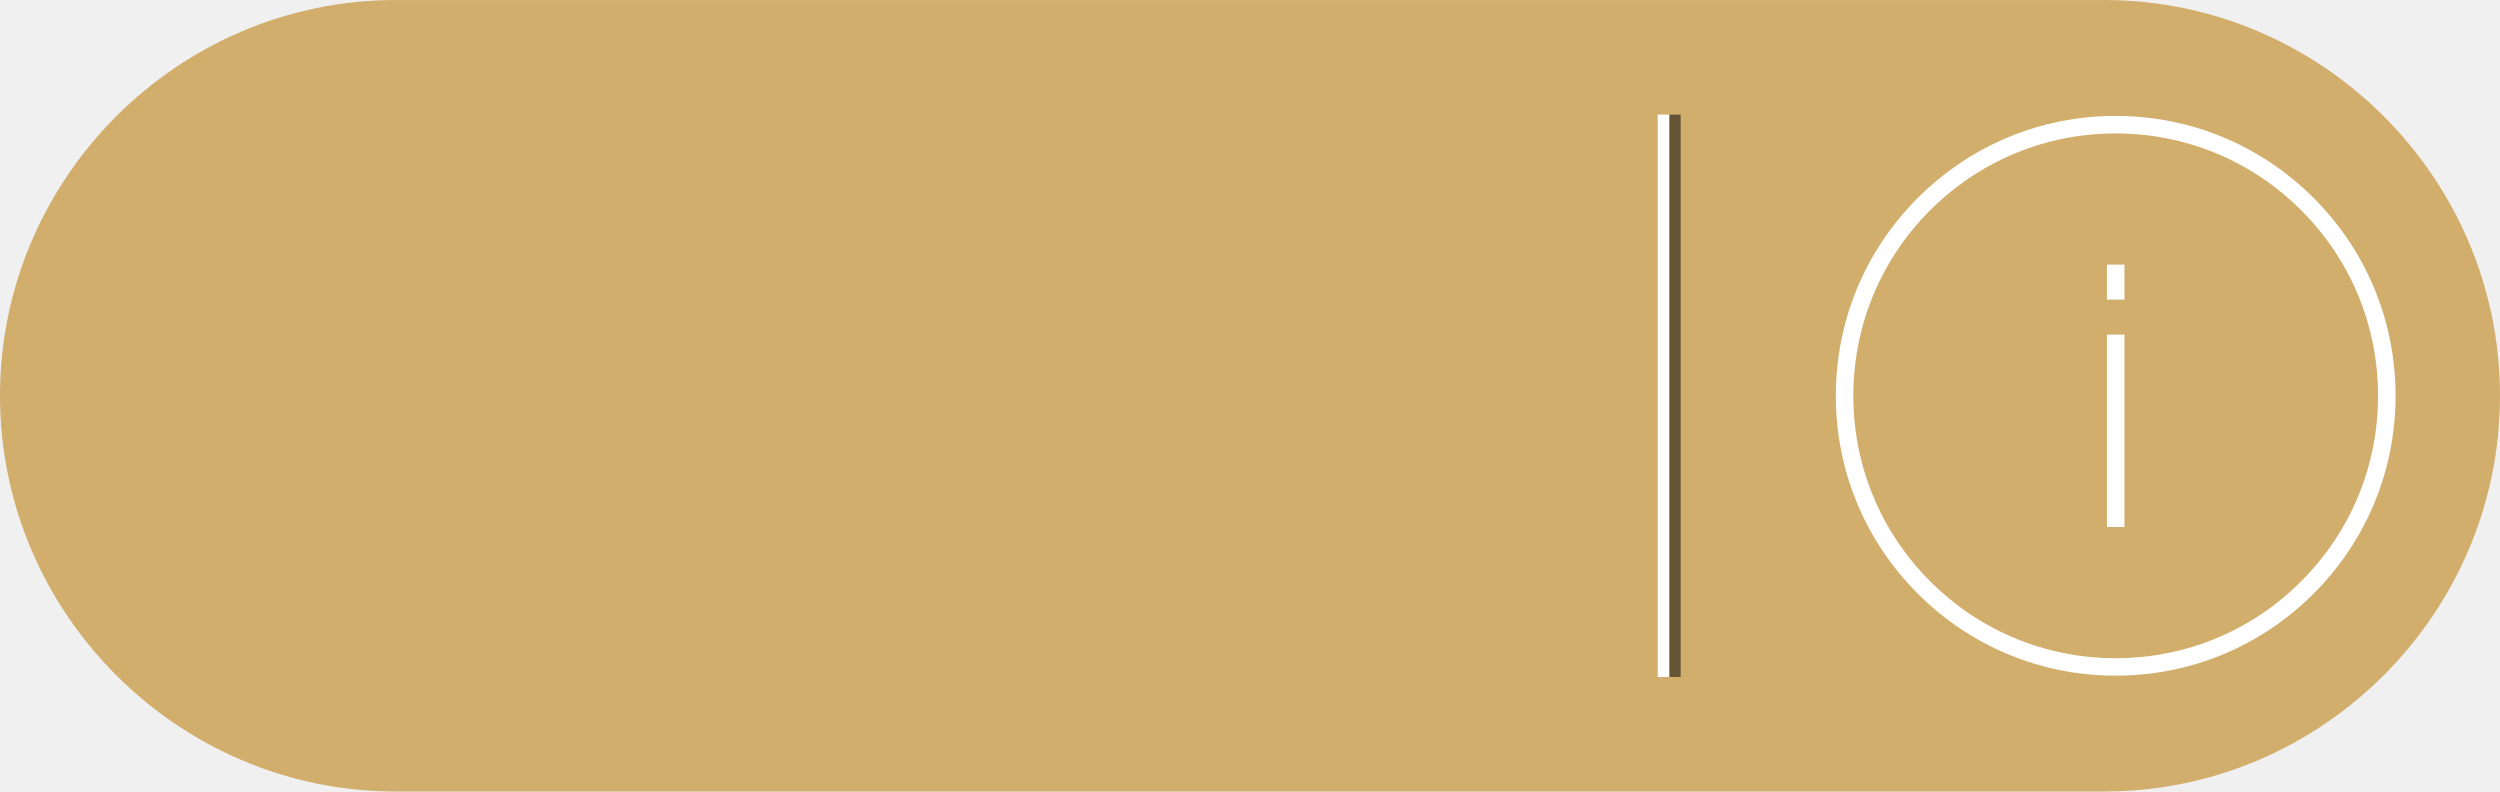
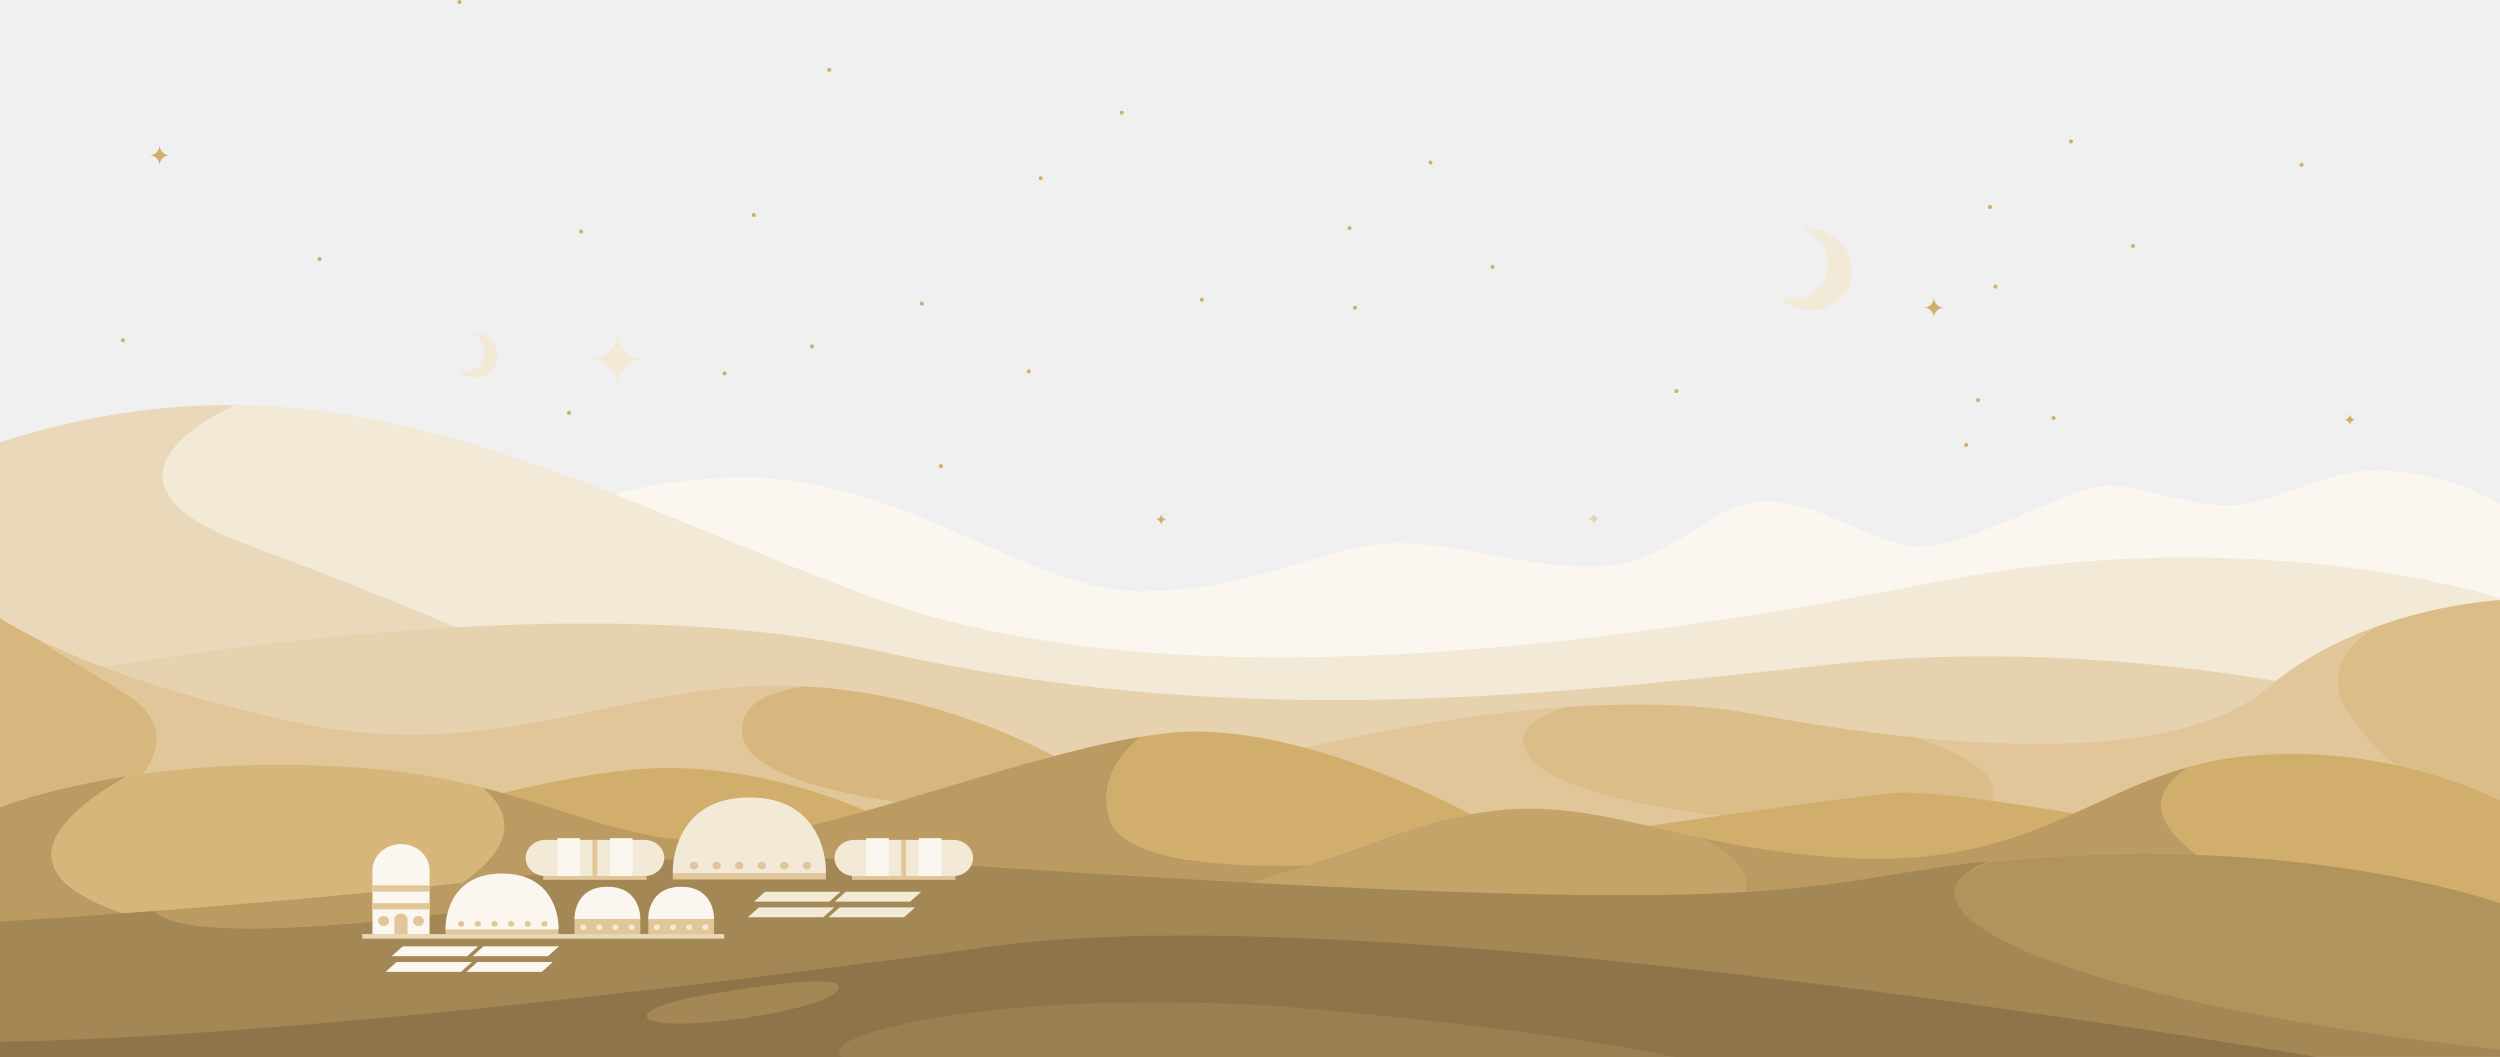
- <svg xmlns="http://www.w3.org/2000/svg" xml:space="preserve" width="3.411in" height="1.08in" version="1.1" style="shape-rendering:geometricPrecision; text-rendering:geometricPrecision; image-rendering:optimizeQuality; fill-rule:evenodd; clip-rule:evenodd" viewBox="0 0 34110 10799">
+ <svg xmlns="http://www.w3.org/2000/svg" xml:space="preserve" width="27.165in" height="11.485in" version="1.1" style="shape-rendering:geometricPrecision; text-rendering:geometricPrecision; image-rendering:optimizeQuality; fill-rule:evenodd; clip-rule:evenodd" viewBox="0 0 271654 114847">
  <defs>
    <style type="text/css">
   
-     .fil0 {fill:#D2AE6D}
-     .fil1 {fill:#665535}
-     .fil2 {fill:white}
-     .fil3 {fill:white}
+     .fil16 {fill:#8D7549;fill-rule:nonzero}
+     .fil17 {fill:#9A8051;fill-rule:nonzero}
+     .fil15 {fill:#A38755;fill-rule:nonzero}
+     .fil14 {fill:#B1935C;fill-rule:nonzero}
+     .fil12 {fill:#BB9B61;fill-rule:nonzero}
+     .fil13 {fill:#C5A46A;fill-rule:nonzero}
+     .fil9 {fill:#D2AE6D;fill-rule:nonzero}
+     .fil19 {fill:#D2AE6D;fill-rule:nonzero}
+     .fil10 {fill:#D7B67C;fill-rule:nonzero}
+     .fil6 {fill:#D7B77D;fill-rule:nonzero}
+     .fil5 {fill:#DABD89;fill-rule:nonzero}
+     .fil7 {fill:#E0C698;fill-rule:nonzero}
+     .fil20 {fill:#E3D1B2;fill-rule:nonzero}
+     .fil4 {fill:#E6D2AE;fill-rule:nonzero}
+     .fil3 {fill:#E9D9BA;fill-rule:nonzero}
+     .fil18 {fill:#F2E9D7;fill-rule:nonzero}
+     .fil2 {fill:#F3E9D7;fill-rule:nonzero}
+     .fil1 {fill:#FBF7F0;fill-rule:nonzero}
+     .fil11 {fill:#FF5950;fill-rule:nonzero}
+     .fil8 {fill:#FFCBAA;fill-rule:nonzero}
+     .fil0 {fill:#FFDBBE;fill-rule:nonzero}
   
  </style>
  </defs>
  <g id="Layer_x0020_1">
-     <g id="_2555844994000">
-       <path class="fil0" d="M5399 0l23312 0c2969,0 5399,2430 5399,5399l0 1c0,2969 -2430,5399 -5399,5399l-23312 0c-2969,0 -5399,-2430 -5399,-5399l0 -1c0,-2969 2430,-5399 5399,-5399z" />
-       <polygon class="fil1" points="22931,1563 22775,1563 22775,9236 22931,9236 " />
-       <polygon class="fil2" points="22618,1563 22775,1563 22775,9236 22618,9236 " />
-       <path class="fil3" d="M28866 9218c1020,0 1979,-397 2701,-1119 721,-721 1118,-1680 1118,-2699 0,-1020 -397,-1979 -1118,-2700 -722,-721 -1681,-1119 -2701,-1119 -1020,0 -1978,398 -2700,1119 -721,721 -1118,1680 -1118,2700 0,1019 397,1978 1118,2699 722,722 1680,1119 2700,1119zm-119 -5608l239 0 0 477 -239 0 0 -477zm0 955l239 0 0 2625 -239 0 0 -2625zm-2412 -1697c676,-675 1576,-1048 2531,-1048 956,0 1856,373 2531,1048 677,677 1049,1576 1049,2532 0,956 -372,1854 -1049,2531 -675,676 -1575,1049 -2531,1049 -955,0 -1855,-373 -2531,-1049 -676,-677 -1048,-1575 -1048,-2531 0,-956 372,-1855 1048,-2532z" />
+     <g id="_2555817632368">
+       <g>
+         <path class="fil0" d="M52498 99625c209,0 379,157 379,350 0,193 -170,350 -379,350 -210,0 -379,-157 -379,-350 0,-193 169,-350 379,-350z" />
+         <path class="fil1" d="M271654 54758c-627,-378 -5416,-3146 -11792,-3587 -6846,-474 -10903,2841 -16228,3630 -5324,789 -11663,-2729 -15973,-1838 -4311,891 -13185,5941 -18256,6414 -5071,474 -10903,-4734 -17241,-4892 -6339,-158 -10040,6746 -18407,7062 -8368,315 -16311,-2993 -23329,-2473 -7019,519 -14911,5327 -26860,5169 -11949,-158 -25744,-12650 -43330,-12335 -17586,316 -21072,6365 -21072,6365 0,0 31324,20200 141619,12783 68204,-3788 70853,-4215 70853,-4215l16 -2193 0 -9890z" />
+         <path class="fil2" d="M26586 59074c-18603,-6927 -2603,-14355 -1017,-15055 24599,209 45199,12135 69522,20992 32245,11741 80584,5071 115365,-1793 33754,-6661 59696,1295 61198,1770l0 1896 -724 19210 -270930 0 0 -9067 56659 -5768c0,0 -10528,-4909 -30073,-12185z" />
+         <path class="fil3" d="M25569 44019c-1585,700 -17586,8129 1017,15055 19545,7276 30073,12185 30073,12185l-56659 5768 0 -28976c9125,-2928 17559,-4100 25569,-4032z" />
+         <path class="fil4" d="M263474 77466c0,0 -30795,-8974 -64851,-5235 -34056,3739 -65576,6950 -103256,-1510 -37679,-8461 -95367,3830 -95367,3830l0 19688 271638 -1816 -8164 -14957z" />
+         <path class="fil5" d="M197445 89562c0,0 -24586,-1104 -30454,-6492 -3590,-3296 -114,-5232 3126,-6238 6998,-480 14207,-414 20511,759 5439,1011 11428,1932 17457,2531 16069,5242 4536,9840 4536,9840l58459 -1099c0,0 -9513,-2124 -15671,-10986 -3191,-4594 -578,-7759 2680,-9743 6841,-2484 12854,-2885 13565,-2925l0 29171 -113426 0 -6217 -3946c17164,2298 45434,-872 45434,-872z" />
+         <path class="fil6" d="M80644 79793c-395,-3460 3198,-4768 6854,-5215 18,1 37,2 55,3 19107,1109 32330,10771 32330,10771 -10950,5212 -27675,7525 -45188,8282l30614 -5656c0,0 -23881,-1329 -24665,-8185z" />
+         <path class="fil6" d="M13432 75229c9712,5976 -3266,13634 -3266,13634l44685 5037c-28930,-371 -54851,-3644 -54851,-3644l0 -23120c0,0 1094,787 3546,2028 3001,1836 6437,3942 9886,6065z" />
+         <path class="fil7" d="M170117 76832c-3240,1006 -6716,2942 -3126,6238 5868,5388 30453,6492 30453,6492 0,0 -28269,3170 -45433,871l-13269 -8424c0,0 15119,-4063 31375,-5177z" />
+         <path class="fil8" d="M74695 93634l-8414 1555 -11430 -1289c6549,84 13253,19 19844,-266z" />
+         <path class="fil7" d="M13432 75229c-3449,-2123 -6885,-4229 -9886,-6065 4421,2239 13257,5958 28065,9219 22999,5063 36808,-4891 55887,-3805 -3656,447 -7250,1755 -6854,5215 784,6855 24664,8185 24664,8185l-30612 5656c-6592,285 -13296,350 -19845,266l-44685 -5037c0,0 12978,-7658 3266,-13634z" />
+         <path class="fil7" d="M255409 77877c6158,8862 15671,10986 15671,10986l-58459 1099c0,0 11533,-4598 -4536,-9840 15314,1525 30881,982 38314,-5383 3613,-3093 7786,-5188 11689,-6605 -3257,1984 -5871,5149 -2679,9743z" />
+         <path class="fil9" d="M235119 90121c0,0 -22561,-4294 -28777,-3977 -6216,317 -49726,6969 -49726,6969l-51824 634c0,0 -15044,-10566 -32894,-10296 -16081,243 -49265,12681 -49265,12681l215394 941 -2908 -6952z" />
+         <path class="fil10" d="M13713 84358c6559,-1028 15249,-1703 25585,-919 5106,387 9371,1194 13141,2150 8909,7463 -10168,14482 -10168,14482l69251 1849c-1285,237 -1990,348 -1990,348l14624 -11 4685 125 -99469 304c-1421,-285 -3144,-597 -5211,-942 -27201,-4534 -18797,-12611 -10448,-17386z" />
+         <polygon class="fil11" points="166050,102224 166055,102269 142424,102341 142551,102243 " />
+         <path class="fil9" d="M141956 94057c-9088,219 -20107,-512 -21419,-5194 -1092,-3898 1003,-6825 3475,-8816 2396,-390 4604,-602 6531,-556 10918,264 22714,5560 29254,8991 -2976,534 -6291,1452 -10162,2889 -2608,968 -5177,1862 -7679,2686z" />
+         <path class="fil9" d="M243119 95604c-10761,-5720 -9288,-9723 -5281,-12271 1867,-518 3853,-921 6029,-1149 15020,-1576 26785,4292 27787,4809l0 15149 -38425 30c11304,-506 18023,-2244 9890,-6568z" />
+         <path class="fil12" d="M120537 88863c1312,4682 12331,5413 21419,5194 -14007,4614 -25882,7025 -30434,7863l-69251 -1849c0,0 19077,-7019 10168,-14482 9837,2494 16291,6011 25445,5782 10838,-271 31896,-9012 46128,-11324 -2472,1992 -4567,4918 -3475,8816z" />
+         <path class="fil13" d="M141956 94057c2502,-824 5071,-1718 7679,-2686 3871,-1437 7186,-2355 10162,-2889 9530,-1707 15565,557 25068,2572 10420,5188 935,9619 935,9619 0,0 14078,1099 28697,1514l-48447 37 -23499 19 -18395 14 -12634 -337c4552,-838 16427,-3249 30434,-7863z" />
+         <path class="fil12" d="M184865 91054c3887,825 8354,1608 13880,2059 20108,1644 27150,-6465 39093,-9780 -4007,2548 -5480,6551 5280,12271 8134,4324 1415,6062 -9889,6568l-18732 15c-14619,-415 -28697,-1513 -28697,-1513 0,0 9485,-4431 -935,-9620z" />
+         <path class="fil12" d="M0 98182l0 -10454c0,0 4959,-1999 13713,-3370 -8349,4776 -16753,12852 10448,17386 2067,344 3790,657 5211,942l-29372 90 0 -4594z" />
+         <path class="fil12" d="M41085 100071c-17136,1664 -22858,498 -24295,-1086 11154,-848 26399,-2166 41089,-3955 -232,1088 5495,2877 -16794,5041z" />
+         <path class="fil14" d="M216063 93743c32216,-3515 54205,3920 55591,4403l0 16078c-8840,-958 -42959,-5066 -55271,-12562 -6203,-3777 -4361,-6288 -320,-7919z" />
+         <path class="fil15" d="M16790 98985c1437,1583 7159,2750 24295,1086 22289,-2164 14296,-3496 14528,-4584 18593,-3839 39309,-2058 61202,-685 81224,5093 78049,1088 99248,-1224 -12728,5138 7896,15313 55591,20481l0 788 -271654 0 0 -14715c0,0 6733,-382 16790,-1147z" />
+         <path class="fil16" d="M251698 114847c-35537,-5893 -109181,-16758 -143858,-12019 -78256,10696 -107840,10336 -107840,10336l0 1683 251698 0z" />
+         <polygon class="fil1" points="51337,103901 59535,103901 60737,102828 52539,102828 " />
+         <polygon class="fil1" points="42558,103901 50756,103901 51958,102828 43760,102828 " />
+         <polygon class="fil1" points="50671,105601 58869,105601 60071,104528 51873,104528 " />
+         <polygon class="fil1" points="41891,105601 50089,105601 51291,104528 43093,104528 " />
+         <polygon class="fil3" points="39366,101992 78692,101992 78692,101496 39366,101496 " />
+         <path class="fil1" d="M62429 99722c0,0 -32,-3368 3574,-3368 3605,0 3573,3368 3573,3368l0 192 -7147 0 0 -192z" />
+         <polygon class="fil7" points="69576,99914 69576,101496 66002,101496 62429,101496 62429,99914 " />
+         <path class="fil2" d="M68288 100753c0,-172 151,-311 337,-311 186,0 337,139 337,311 0,171 -151,310 -337,310 -186,0 -337,-139 -337,-310z" />
+         <path class="fil2" d="M66540 100753c0,-172 151,-311 337,-311 186,0 336,139 336,311 0,171 -150,310 -336,310 -186,0 -337,-139 -337,-310z" />
+         <path class="fil2" d="M64792 100753c0,-172 151,-311 336,-311 187,0 337,139 337,311 0,171 -150,310 -337,310 -185,0 -336,-139 -336,-310z" />
+         <path class="fil2" d="M63044 100753c0,-172 151,-311 336,-311 187,0 337,139 337,311 0,171 -150,310 -337,310 -185,0 -336,-139 -336,-310z" />
+         <path class="fil1" d="M70442 99722c0,0 -32,-3368 3573,-3368 3605,0 3573,3368 3573,3368l0 192 -7146 0 0 -192z" />
+         <polygon class="fil7" points="77588,99914 77588,101496 74015,101496 70442,101496 70442,99914 " />
+         <path class="fil2" d="M76300 100753c0,-172 151,-311 337,-311 186,0 337,139 337,311 0,171 -151,310 -337,310 -186,0 -337,-139 -337,-310z" />
+         <path class="fil2" d="M74552 100753c0,-172 151,-311 337,-311 186,0 337,139 337,311 0,171 -151,310 -337,310 -186,0 -337,-139 -337,-310z" />
+         <path class="fil2" d="M72804 100753c0,-172 151,-311 337,-311 186,0 337,139 337,311 0,171 -151,310 -337,310 -186,0 -337,-139 -337,-310z" />
+         <path class="fil2" d="M71056 100753c0,-172 151,-311 337,-311 186,0 337,139 337,311 0,171 -151,310 -337,310 -186,0 -337,-139 -337,-310z" />
+         <path class="fil1" d="M43574 91715l0 0c1714,0 3103,1282 3103,2863l0 6918 -6207 0 0 -6918c0,-1581 1390,-2863 3104,-2863z" />
+         <polygon class="fil7" points="40470,96884 46677,96884 46677,96203 40470,96203 " />
+         <polygon class="fil7" points="40470,98815 46677,98815 46677,98134 40470,98134 " />
+         <path class="fil7" d="M43574 99268l0 0c-394,0 -713,294 -713,658l0 1570 1425 0 0 -1570c0,-364 -319,-658 -712,-658z" />
+         <path class="fil7" d="M44876 100071c0,-302 266,-546 593,-546 328,0 593,244 593,546 0,303 -265,547 -593,547 -327,0 -593,-244 -593,-547z" />
+         <path class="fil7" d="M41085 100071c0,-302 265,-546 593,-546 327,0 593,244 593,546 0,303 -266,547 -593,547 -328,0 -593,-244 -593,-547z" />
+         <path class="fil1" d="M48413 100702c0,0 -54,-5787 6140,-5787 6195,0 6140,5787 6140,5787l0 330 -12280 0 0 -330z" />
+         <polygon class="fil7" points="48413,101496 60693,101496 60693,101032 48413,101032 " />
+         <path class="fil7" d="M58829 100382c0,-171 150,-310 336,-310 187,0 337,139 337,310 0,172 -150,311 -337,311 -186,0 -336,-139 -336,-311z" />
+         <path class="fil7" d="M57018 100382c0,-171 151,-310 337,-310 186,0 337,139 337,310 0,172 -151,311 -337,311 -186,0 -337,-139 -337,-311z" />
+         <path class="fil7" d="M55208 100382c0,-171 151,-310 336,-310 187,0 337,139 337,310 0,172 -150,311 -337,311 -185,0 -336,-139 -336,-311z" />
+         <path class="fil7" d="M53397 100382c0,-171 151,-310 337,-310 186,0 337,139 337,310 0,172 -151,311 -337,311 -186,0 -337,-139 -337,-311z" />
+         <path class="fil7" d="M51587 100382c0,-171 151,-310 337,-310 186,0 336,139 336,310 0,172 -150,311 -336,311 -186,0 -337,-139 -337,-311z" />
+         <path class="fil7" d="M49776 100382c0,-171 151,-310 337,-310 186,0 337,139 337,310 0,172 -151,311 -337,311 -186,0 -337,-139 -337,-311z" />
+         <polygon class="fil2" points="90701,97971 98899,97971 100101,96898 91903,96898 " />
+         <polygon class="fil2" points="81921,97971 90119,97971 91322,96898 83124,96898 " />
+         <polygon class="fil2" points="90034,99670 98232,99670 99435,98598 91236,98598 " />
+         <polygon class="fil2" points="81255,99670 89453,99670 90655,98598 82457,98598 " />
+         <path class="fil2" d="M73109 94490c0,0 -74,-7842 8319,-7842 8394,0 8320,7842 8320,7842l0 447 -16639 0 0 -447z" />
+         <polygon class="fil7" points="73109,95566 89748,95566 89748,94937 73109,94937 " />
+         <path class="fil7" d="M87221 94057c0,-233 205,-421 457,-421 252,0 456,188 456,421 0,232 -204,420 -456,420 -252,0 -457,-188 -457,-420z" />
+         <path class="fil7" d="M84768 94057c0,-233 205,-421 457,-421 252,0 456,188 456,421 0,232 -204,420 -456,420 -252,0 -457,-188 -457,-420z" />
+         <path class="fil7" d="M82316 94057c0,-233 204,-421 456,-421 252,0 456,188 456,421 0,232 -204,420 -456,420 -252,0 -456,-188 -456,-420z" />
+         <path class="fil7" d="M79862 94057c0,-233 205,-421 457,-421 252,0 456,188 456,421 0,232 -204,420 -456,420 -252,0 -457,-188 -457,-420z" />
+         <path class="fil7" d="M77409 94057c0,-233 205,-421 457,-421 252,0 456,188 456,421 0,232 -204,420 -456,420 -252,0 -457,-188 -457,-420z" />
+         <path class="fil7" d="M74956 94057c0,-233 205,-421 457,-421 252,0 456,188 456,421 0,232 -204,420 -456,420 -252,0 -457,-188 -457,-420z" />
+         <path class="fil2" d="M59249 95189l10802 0c1170,0 2128,-884 2128,-1964 0,-1080 -958,-1963 -2128,-1963l-10802 0c-1170,0 -2128,883 -2128,1963 0,1080 958,1964 2128,1964z" />
+         <polygon class="fil7" points="70271,95604 59029,95604 59029,95189 70271,95189 " />
+         <polygon class="fil1" points="66282,91071 68739,91071 68739,95189 66282,95189 " />
+         <polygon class="fil1" points="60562,91071 63019,91071 63019,95189 60562,95189 " />
+         <polygon class="fil7" points="64380,95189 64897,95189 64897,91262 64380,91262 " />
+         <path class="fil2" d="M92806 95189l10802 0c1170,0 2128,-884 2128,-1964 0,-1080 -958,-1963 -2128,-1963l-10802 0c-1170,0 -2128,883 -2128,1963 0,1080 958,1964 2128,1964z" />
+         <polygon class="fil7" points="103828,95604 92586,95604 92586,95189 103828,95189 " />
+         <polygon class="fil1" points="99838,91071 102296,91071 102296,95189 99838,95189 " />
+         <polygon class="fil1" points="94118,91071 96576,91071 96576,95189 94118,95189 " />
+         <polygon class="fil7" points="97937,95189 98454,95189 98454,91262 97937,91262 " />
+         <path class="fil17" d="M137757 109252c0,0 28383,2191 44166,5595l-90482 0c-2926,-2244 14840,-7261 46316,-5595z" />
+         <path class="fil15" d="M77070 108043c0,0 15095,-2700 14050,-600 -1045,2099 -13428,4011 -18309,3755 -4881,-257 -2295,-2171 4259,-3155z" />
+       </g>
+       <path class="fil2" d="M197913 25067c-707,-230 -1425,-295 -2108,-218 2113,797 3284,3002 2624,5028 -659,2026 -2904,3119 -5081,2519 506,464 1126,835 1832,1065 2484,808 5110,-415 5864,-2733 755,-2318 -647,-4852 -3131,-5661z" />
+       <path class="fil18" d="M69961 39029c-1565,-52 -2820,-1339 -2831,-2931l-24 0c-10,1592 -1266,2879 -2834,2931 1572,52 2834,1349 2834,2952l21 0c0,-1603 1262,-2900 2834,-2952z" />
+       <path class="fil19" d="M126780 56442c-333,-11 -600,-285 -602,-624l-6 0c-2,339 -269,613 -603,624 335,11 603,287 603,628l5 0c0,-341 269,-617 603,-628z" />
+       <path class="fil20" d="M173828 56356c-351,11 -633,300 -635,656l-6 0c-3,-356 -283,-645 -635,-656 353,-12 636,-302 636,-662l5 0c0,360 283,650 635,662z" />
+       <path class="fil19" d="M213467 48233c66,-104 201,-135 302,-73 104,66 136,202 73,306 -66,105 -202,139 -302,73 -105,-66 -136,-201 -73,-306z" />
+       <path class="fil19" d="M222963 45305c66,-104 202,-135 303,-73 104,66 135,202 69,306 -62,105 -198,136 -302,73 -101,-66 -132,-201 -70,-306z" />
+       <path class="fil19" d="M224851 15250c66,-105 202,-136 303,-70 104,63 135,202 73,306 -66,104 -202,136 -306,70 -101,-66 -133,-202 -70,-306l0 0z" />
+       <path class="fil19" d="M214757 43358c66,-104 201,-136 302,-69 105,62 136,201 73,305 -66,105 -201,136 -306,70 -101,-66 -132,-202 -69,-306l0 0z" />
+       <path class="fil19" d="M216055 22612c63,105 202,136 303,70 104,-63 136,-202 69,-306 -62,-104 -198,-136 -302,-70 -101,66 -132,202 -70,306z" />
+       <path class="fil19" d="M231590 26834c67,104 202,139 306,73 101,-66 133,-202 70,-306 -66,-105 -202,-136 -302,-70 -105,63 -136,202 -73,303l-1 0z" />
+       <path class="fil19" d="M216646 31260c66,105 201,136 302,70 104,-66 136,-202 73,-306 -66,-104 -202,-136 -306,-70 -101,63 -132,202 -69,306l0 0z" />
+       <path class="fil19" d="M209085 33436c581,-21 1050,-501 1053,-1092l11 0c3,591 469,1071 1054,1092 -588,17 -1058,500 -1058,1095l-7 0c0,-595 -469,-1078 -1053,-1095z" />
+       <path class="fil19" d="M99979 32868c66,-105 202,-136 303,-73 104,66 135,201 73,306 -66,104 -202,139 -303,73 -104,-66 -136,-202 -73,-306z" />
+       <path class="fil19" d="M61639 44746c66,-105 202,-136 303,-73 104,66 135,201 69,306 -62,104 -198,135 -302,73 -101,-66 -132,-202 -70,-306z" />
+       <path class="fil19" d="M121699 12124c66,-105 202,-136 303,-70 104,63 135,202 73,306 -66,105 -202,136 -306,70 -101,-66 -132,-202 -70,-306l0 0z" />
+       <path class="fil19" d="M111605 40232c66,-104 202,-135 302,-69 105,62 136,201 73,306 -66,104 -201,135 -306,69 -100,-66 -132,-201 -69,-306l0 0z" />
+       <path class="fil19" d="M112904 19487c62,104 201,135 302,69 104,-62 136,-202 70,-306 -63,-104 -199,-135 -303,-69 -101,66 -132,201 -69,306z" />
+       <path class="fil19" d="M102055 50767c66,104 201,139 306,73 100,-66 132,-202 69,-306 -66,-104 -202,-136 -302,-70 -105,63 -136,202 -73,303l0 0z" />
+       <path class="fil19" d="M34541 28265c66,104 201,135 302,69 104,-66 136,-202 73,-306 -66,-104 -202,-136 -306,-69 -101,62 -132,201 -69,306l0 0z" />
+       <path class="fil19" d="M249904 17791c66,-104 202,-136 302,-73 105,66 136,202 73,306 -66,104 -201,139 -302,73 -104,-66 -136,-202 -73,-306z" />
+       <path class="fil19" d="M130407 32451c66,-104 202,-136 303,-73 104,66 135,202 69,306 -62,104 -198,136 -302,73 -101,-66 -132,-202 -70,-306z" />
+       <path class="fil19" d="M155250 17542c66,-104 201,-136 302,-70 104,63 136,202 73,306 -66,105 -202,136 -306,70 -101,-66 -132,-202 -69,-306l0 0z" />
+       <path class="fil19" d="M181973 42381c66,-105 202,-136 303,-70 104,63 135,202 73,306 -67,104 -202,136 -306,70 -101,-66 -133,-202 -70,-306l0 0z" />
+       <path class="fil19" d="M146454 24905c63,104 202,135 302,69 105,-62 136,-201 70,-306 -63,-104 -198,-135 -302,-69 -101,66 -133,201 -70,306z" />
+       <path class="fil19" d="M161989 29126c66,104 202,139 306,73 101,-66 132,-202 70,-306 -66,-104 -202,-136 -303,-70 -104,63 -136,202 -73,303l0 0z" />
+       <path class="fil19" d="M147044 33553c66,104 202,135 303,69 104,-66 135,-201 73,-306 -66,-104 -202,-135 -306,-69 -101,62 -133,201 -70,306l0 0z" />
+       <path class="fil19" d="M254727 45611c341,-12 617,-294 619,-641l6 0c2,347 276,629 620,641 -346,10 -622,295 -622,644l-4 0c0,-349 -276,-634 -619,-644z" />
+       <path class="fil19" d="M78541 40453c66,-105 202,-136 302,-73 105,66 136,201 73,306 -66,104 -201,139 -302,73 -104,-66 -136,-202 -73,-306z" />
+       <path class="fil19" d="M88037 37525c67,-105 202,-136 303,-73 104,66 136,201 70,306 -63,104 -199,135 -303,73 -101,-66 -132,-202 -70,-306z" />
+       <path class="fil19" d="M89925 7469c66,-104 202,-136 303,-70 104,63 135,202 73,306 -66,105 -202,136 -306,70 -101,-66 -132,-202 -70,-306l0 0z" />
+       <path class="fil19" d="M62959 25043c66,-104 202,-136 303,-69 104,62 135,201 73,306 -66,104 -202,135 -306,69 -101,-66 -133,-202 -70,-306l0 0z" />
+       <path class="fil19" d="M49753 341c63,104 202,135 302,69 105,-62 136,-201 70,-306 -63,-104 -198,-135 -303,-69 -100,66 -132,201 -69,306z" />
+       <path class="fil19" d="M13171 37086c66,105 201,139 306,73 101,-66 132,-201 69,-306 -66,-104 -201,-135 -302,-69 -104,62 -136,202 -73,302l0 0z" />
+       <path class="fil19" d="M81720 23480c66,104 201,135 302,69 105,-66 136,-201 73,-306 -66,-104 -201,-135 -306,-69 -101,62 -132,201 -69,306l0 0z" />
+       <path class="fil19" d="M16280 16871c580,-21 1050,-501 1053,-1092l11 0c3,591 469,1071 1053,1092 -587,18 -1057,501 -1057,1095l-7 0c0,-594 -469,-1077 -1053,-1095z" />
+       <path class="fil2" d="M52264 36256c-391,-127 -788,-163 -1166,-121 1169,441 1816,1660 1452,2781 -365,1120 -1607,1724 -2811,1393 281,257 623,461 1014,589 1374,447 2826,-230 3243,-1511 417,-1282 -358,-2684 -1732,-3131z" />
    </g>
  </g>
</svg>
